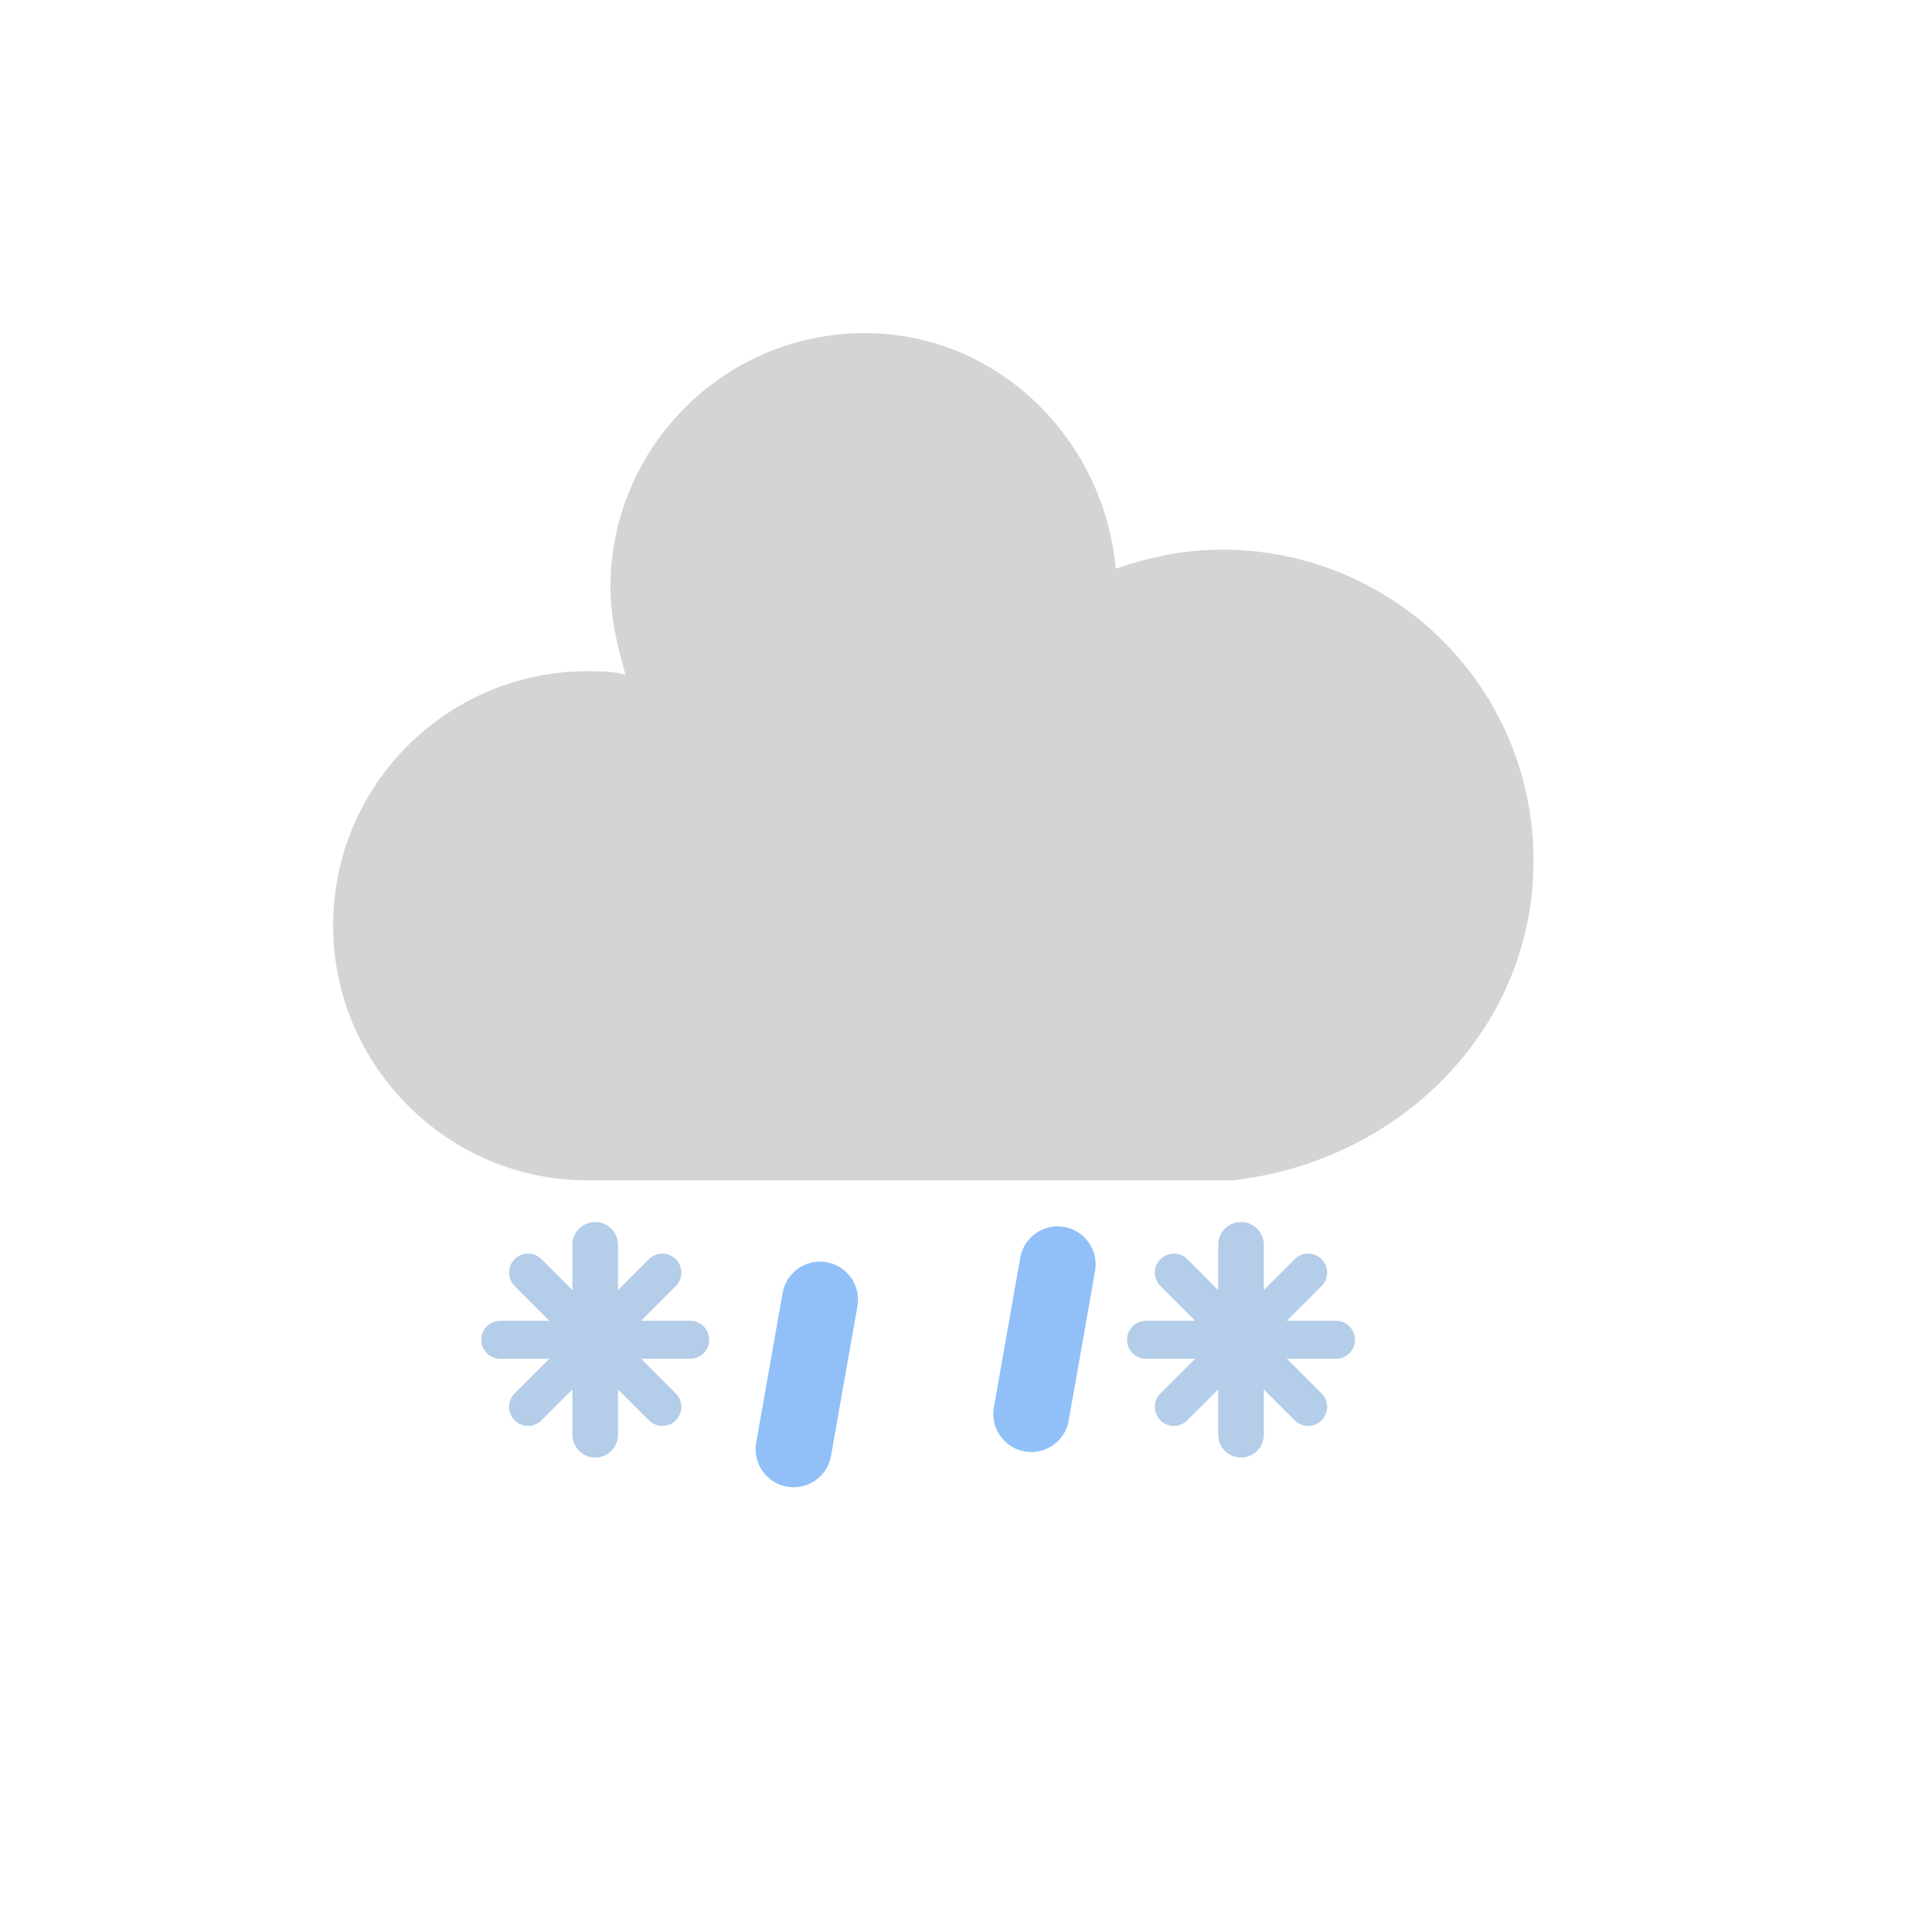
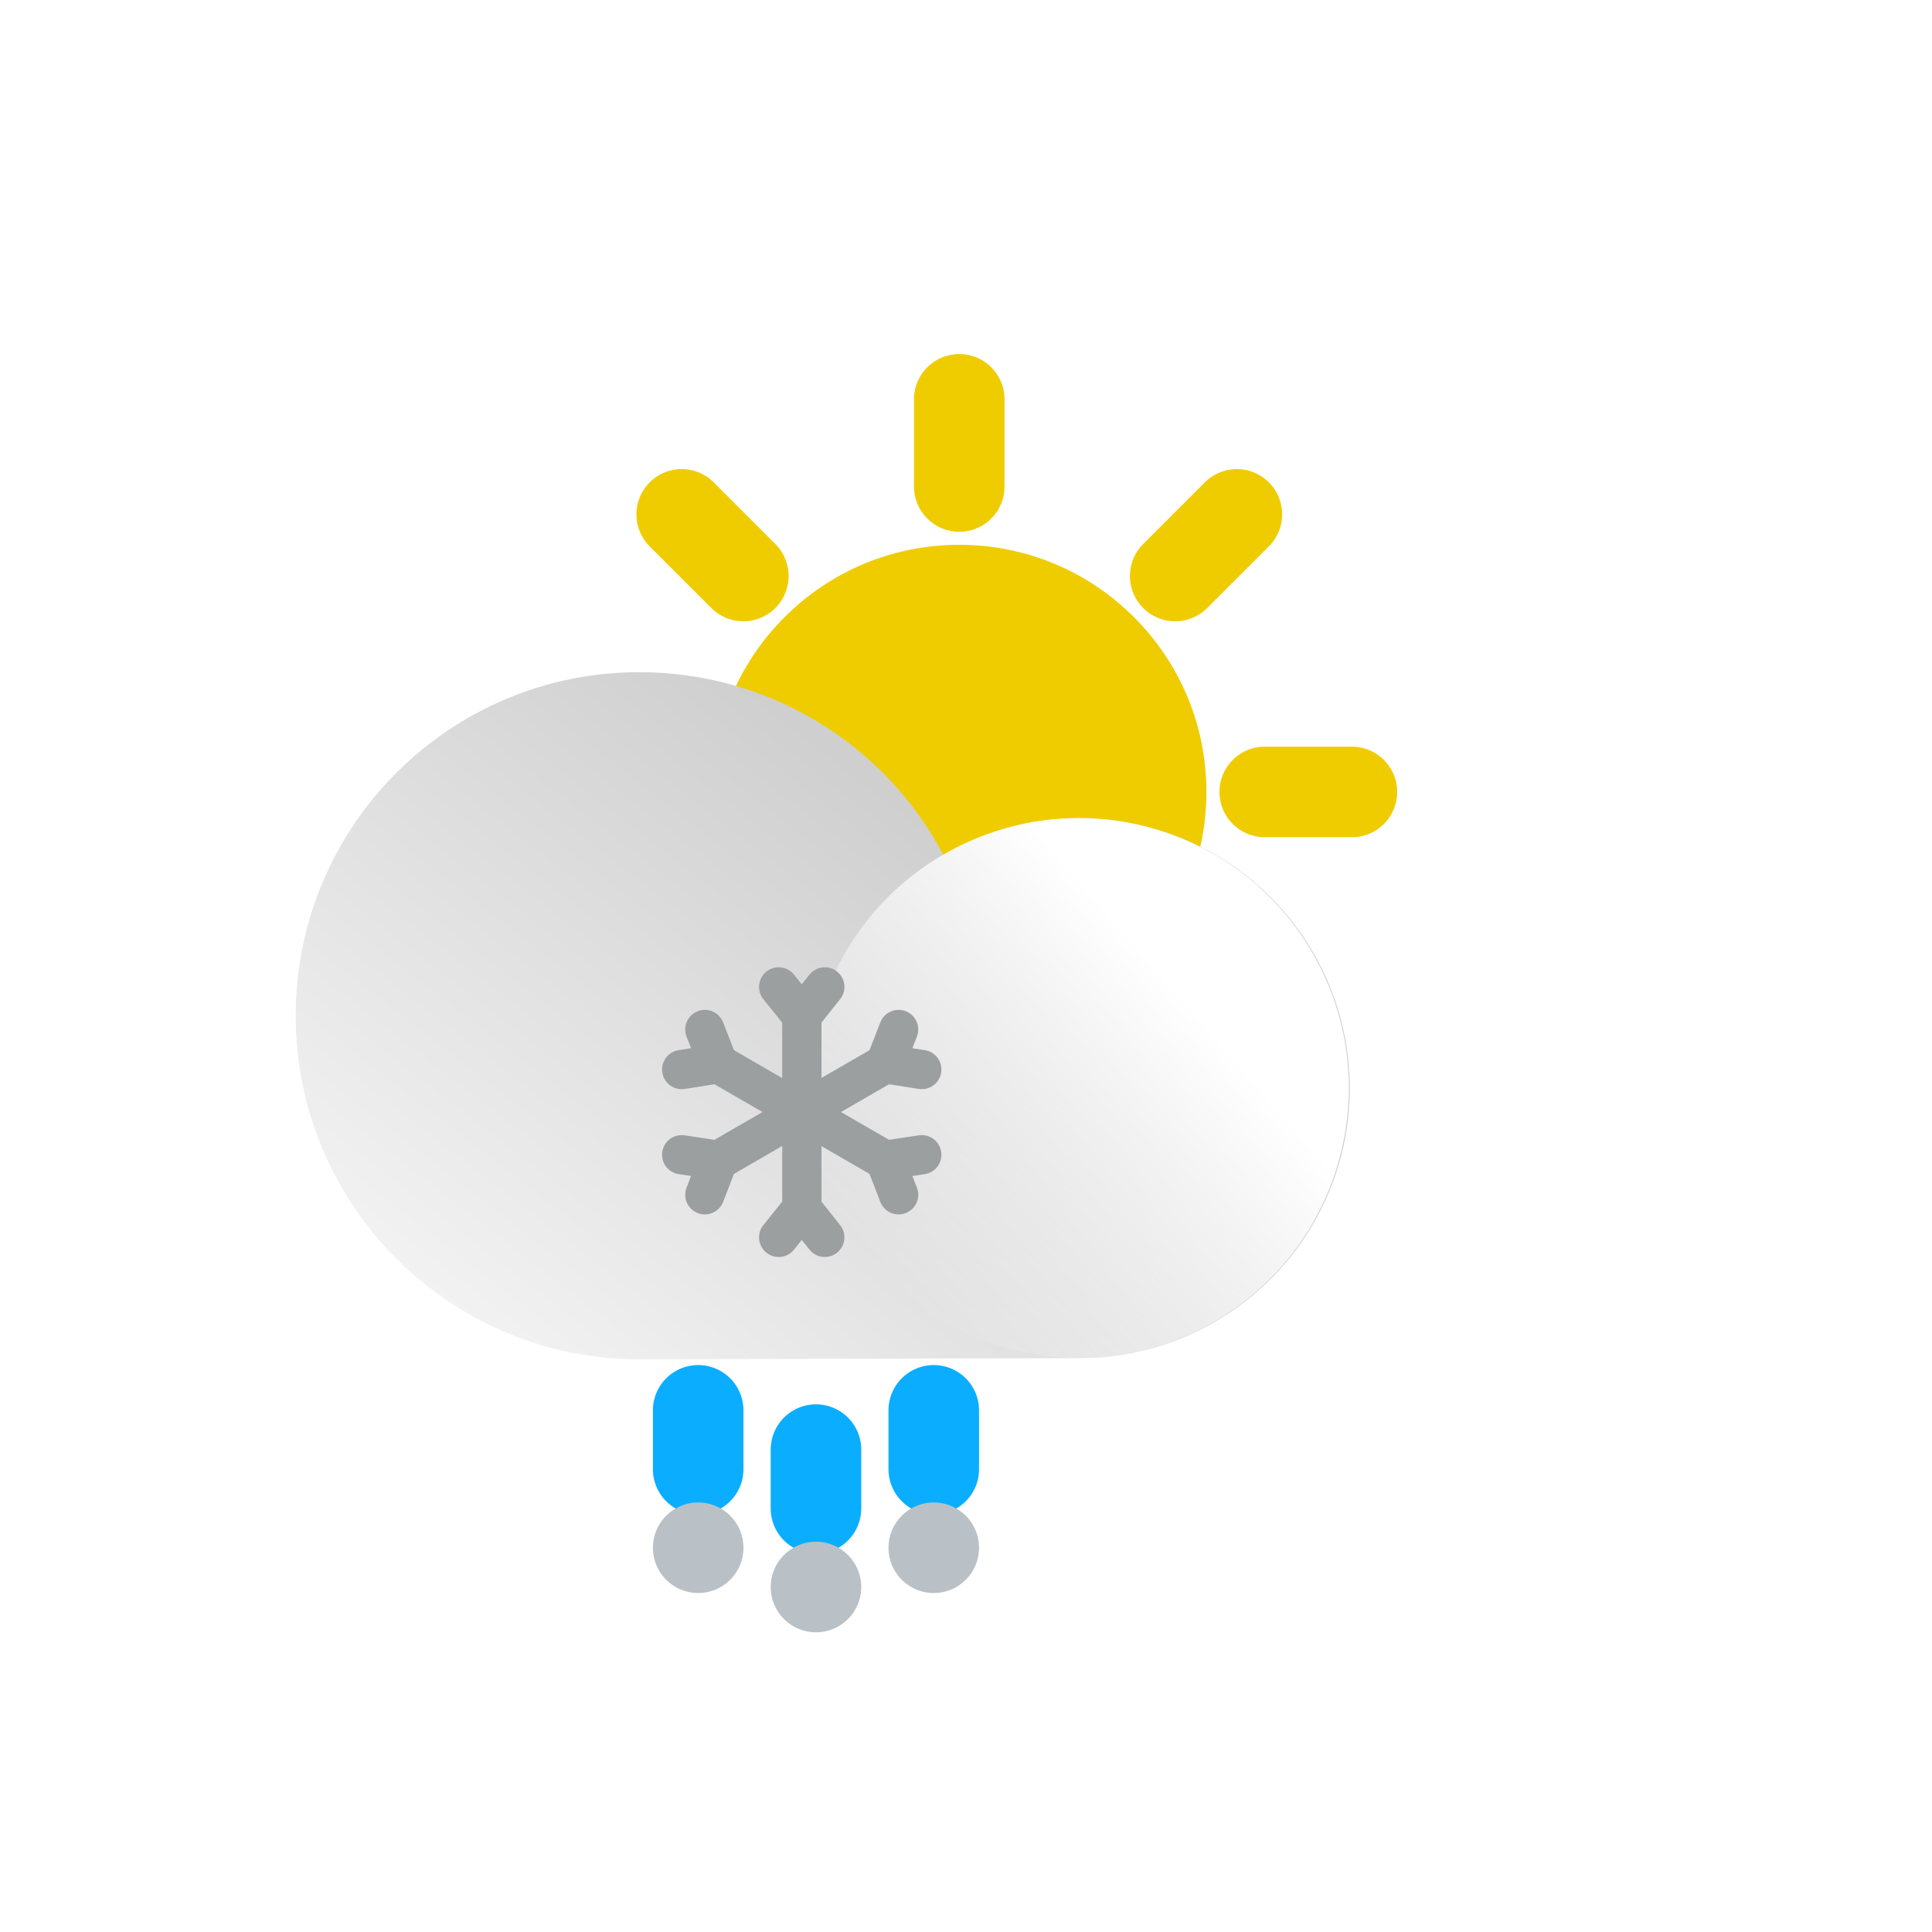
- <svg xmlns="http://www.w3.org/2000/svg" version="1.1" width="63.8" height="63.8" viewbox="0 0 17 17" id="svg54">
-   <defs id="defs15">
-     <filter id="blur" width="2" height="2">
-       <feComponentTransfer id="feComponentTransfer4">
-         <feFuncA type="linear" slope="0.05" id="feFuncA2" />
-       </feComponentTransfer>
-       <feMerge id="feMerge10">
-         <feMergeNode id="feMergeNode6" />
-         <feMergeNode in="SourceGraphic" id="feMergeNode8" />
-       </feMerge>
-     </filter>
-     <style type="text/css" id="style13">
- 
- </style>
+ <svg xmlns="http://www.w3.org/2000/svg" data-name="Layer 1" id="Layer_1" width="64" height="64" viewBox="0 0 64 64" version="1.1">
+   <defs id="defs14">
+     <style id="style2">.cls-1{fill:#efcc00;}.cls-2,.cls-5,.cls-6{fill:none;stroke-linecap:round;stroke-miterlimit:10;stroke-width:3px;}.cls-2{stroke:#efcc00;}.cls-3{fill:url(#linear-gradient);}.cls-4{fill:url(#linear-gradient-2);}.cls-5{stroke:#0baeff;}.cls-6{stroke:#b9c1c6;}</style>
+     <linearGradient gradientTransform="matrix(-0.6503033,0,0,0.6503033,-47.55991,11.92771)" gradientUnits="userSpaceOnUse" id="linear-gradient" x1="-101.28" x2="-122.37" y1="52.39" y2="25.08">
+       <stop offset="0" stop-color="#f2f2f2" id="stop4" />
+       <stop offset="1" stop-color="#cfcfcf" id="stop6" />
+     </linearGradient>
+     <linearGradient gradientTransform="matrix(0,-0.6503033,-0.6503033,0,-6.056086,-77.51446)" gradientUnits="userSpaceOnUse" id="linear-gradient-2" x1="-191.14" x2="-179.52" y1="23.06" y2="40.7">
+       <stop offset="0.02" stop-color="#fff" id="stop9" />
+       <stop offset="1" stop-color="#fff" stop-opacity="0" id="stop11" />
+     </linearGradient>
  </defs>
-   <g filter="url(#blur)" id="snowy-6">
-     <g transform="matrix(1.235392,0.2178329,-0.2178329,1.235392,34.7091,42.98847)" id="g21">
-       <line class="am-weather-rain-1" fill="none" stroke="#91c0f8" stroke-dasharray="4, 7" stroke-linecap="round" stroke-width="2" transform="translate(-6,1)" x1="0" x2="0" y1="0" y2="8" id="line17" />
-       <line class="am-weather-rain-2" fill="none" stroke="#91c0f8" stroke-dasharray="4, 7" stroke-linecap="round" stroke-width="2" transform="translate(0,-1)" x1="0" x2="0" y1="0" y2="8" id="line19" />
-     </g>
-     <g transform="matrix(1.25445,0,0,1.25445,15.89235,-2.171723)" id="g51">
-       <g class="am-weather-cloud-2 am-weather-easing-ease-in-out" id="g25">
-         <path d="m 47.7,35.4 c 0,-4.6 -3.7,-8.2 -8.2,-8.2 -1,0 -1.9,0.2 -2.8,0.5 -0.3,-3.4 -3.1,-6.2 -6.6,-6.2 -3.7,0 -6.7,3 -6.7,6.7 0,0.8 0.2,1.6 0.4,2.3 -0.3,-0.1 -0.7,-0.1 -1,-0.1 -3.7,0 -6.7,3 -6.7,6.7 0,3.6 2.9,6.6 6.5,6.7 h 17.2 c 4.4,-0.5 7.9,-4 7.9,-8.4 z" fill="#d4d4d4" transform="translate(-20,-11)" id="path23" />
-       </g>
-       <g class="am-weather-snow-1" id="g37">
-         <g transform="translate(3,28)" id="g35">
-           <line fill="none" stroke="#b4cde8" stroke-linecap="round" stroke-width="1.2" transform="translate(0,9)" x1="0" x2="0" y1="-2.5" y2="2.5" id="line27" />
-           <line fill="none" stroke="#b4cde8" stroke-linecap="round" stroke-width="1" transform="rotate(45,-10.86396,4.5)" x1="0" x2="0" y1="-2.5" y2="2.5" id="line29" />
-           <line fill="none" stroke="#b4cde8" stroke-linecap="round" stroke-width="1" transform="rotate(90,-4.5,4.5)" x1="0" x2="0" y1="-2.5" y2="2.5" id="line31" />
-           <line fill="none" stroke="#b4cde8" stroke-linecap="round" stroke-width="1" transform="rotate(135,-1.863961,4.5)" x1="0" x2="0" y1="-2.5" y2="2.5" id="line33" />
-         </g>
-       </g>
- 
- 
- s
- 			<g class="am-weather-snow-3" id="g49">
-         <g transform="translate(20,28)" id="g47">
-           <line fill="none" stroke="#b4cde8" stroke-linecap="round" stroke-width="1.2" transform="translate(0,9)" x1="0" x2="0" y1="-2.5" y2="2.5" id="line39" />
-           <line fill="none" stroke="#b4cde8" stroke-linecap="round" stroke-width="1" transform="rotate(45,-10.86396,4.5)" x1="0" x2="0" y1="-2.5" y2="2.5" id="line41" />
-           <line fill="none" stroke="#b4cde8" stroke-linecap="round" stroke-width="1" transform="rotate(90,-4.5,4.5)" x1="0" x2="0" y1="-2.5" y2="2.5" id="line43" />
-           <line fill="none" stroke="#b4cde8" stroke-linecap="round" stroke-width="1" transform="rotate(135,-1.863961,4.5)" x1="0" x2="0" y1="-2.5" y2="2.5" id="line45" />
-         </g>
-       </g>
-     </g>
-   </g>
+   <circle class="cls-1" cx="31.777" cy="26.234" id="circle18" style="stroke-width:0.65" r="8.187" />
+   <line class="cls-2" x1="31.777" x2="31.777" y1="13.228" y2="16.116" id="line20" />
+   <line class="cls-2" x1="31.777" x2="31.777" y1="36.353" y2="39.24" id="line22" />
+   <line class="cls-2" x1="18.771" x2="21.665" y1="26.234" y2="26.234" id="line24" />
+   <line class="cls-2" x1="41.896" x2="44.783" y1="26.234" y2="26.234" id="line26" />
+   <line class="cls-2" x1="22.582" x2="24.624" y1="17.039" y2="19.081" id="line28" />
+   <line class="cls-2" x1="38.93" x2="40.972" y1="33.388" y2="35.43" id="line30" />
+   <line class="cls-2" x1="22.582" x2="24.624" y1="35.43" y2="33.388" id="line32" />
+   <line class="cls-2" x1="38.93" x2="40.972" y1="19.081" y2="17.039" id="line34" />
+   <path class="cls-3" d="m 21.177,22.268 a 11.374,11.374 0 0 1 10.08,6.061 8.942,8.942 0 1 1 4.5,16.661 l -14.58,0.039 a 11.38,11.38 0 0 1 0,-22.761 z" id="path36" style="fill:url(#linear-gradient);stroke-width:0.65" />
+   <circle class="cls-4" cx="-25.097" cy="44.118" transform="rotate(-74.39)" id="circle38" style="fill:url(#linear-gradient-2);stroke-width:0.65" r="8.942" />
+   <line class="cls-5" x1="23.128" x2="23.128" y1="46.719" y2="48.67" id="line40" />
+   <line class="cls-6" x1="23.128" x2="23.128" y1="51.271" y2="51.271" id="line42" />
+   <line class="cls-5" x1="27.03" x2="27.03" y1="48.02" y2="49.97" id="line44" />
+   <line class="cls-6" x1="27.03" x2="27.03" y1="52.572" y2="52.572" id="line46" />
+   <line class="cls-5" x1="30.932" x2="30.932" y1="46.719" y2="48.67" id="line48" />
+   <line class="cls-6" x1="30.932" x2="30.932" y1="51.271" y2="51.271" id="line50" />
+   <line class="cls-5" x1="26.562" x2="26.562" y1="33.544" y2="40.131" id="line40-1" style="fill:none;stroke:#9c9fa0;stroke-width:1.301px;stroke-linecap:round;stroke-miterlimit:10" />
+   <polyline class="cls-5" points="33.3 30.79 32.13 32.26 30.95 30.79" id="polyline42" transform="matrix(0.6503033,0,0,0.6503033,5.667414,12.66907)" style="fill:none;stroke:#9c9fa0;stroke-width:2px;stroke-linecap:round;stroke-miterlimit:10" />
+   <polyline class="cls-5" points="30.95 43.55 32.13 42.08 33.3 43.55" id="polyline44" transform="matrix(0.6503033,0,0,0.6503033,5.667414,12.66907)" style="fill:none;stroke:#9c9fa0;stroke-width:2px;stroke-linecap:round;stroke-miterlimit:10" />
+   <line class="cls-5" x1="29.41" x2="23.707" y1="35.189" y2="38.486" id="line46-8" style="fill:none;stroke:#9c9fa0;stroke-width:1.301px;stroke-linecap:round;stroke-miterlimit:10" />
+   <polyline class="cls-5" points="38.24 35 36.38 34.71 37.06 32.96" id="polyline48" transform="matrix(0.6503033,0,0,0.6503033,5.667414,12.66907)" style="fill:none;stroke:#9c9fa0;stroke-width:2px;stroke-linecap:round;stroke-miterlimit:10" />
+   <polyline class="cls-5" points="26.01 39.34 27.87 39.62 27.19 41.38" id="polyline50" transform="matrix(0.6503033,0,0,0.6503033,5.667414,12.66907)" style="fill:none;stroke:#9c9fa0;stroke-width:2px;stroke-linecap:round;stroke-miterlimit:10" />
+   <line class="cls-5" x1="29.41" x2="23.707" y1="38.486" y2="35.189" id="line52" style="fill:none;stroke:#9c9fa0;stroke-width:1.301px;stroke-linecap:round;stroke-miterlimit:10" />
+   <polyline class="cls-5" points="37.06 41.38 36.38 39.62 38.24 39.34" id="polyline54" transform="matrix(0.6503033,0,0,0.6503033,5.667414,12.66907)" style="fill:none;stroke:#9c9fa0;stroke-width:2px;stroke-linecap:round;stroke-miterlimit:10" />
+   <polyline class="cls-5" points="27.19 32.96 27.87 34.71 26.01 35" id="polyline56" transform="matrix(0.6503033,0,0,0.6503033,5.667414,12.66907)" style="fill:none;stroke:#9c9fa0;stroke-width:2px;stroke-linecap:round;stroke-miterlimit:10" />
</svg>
